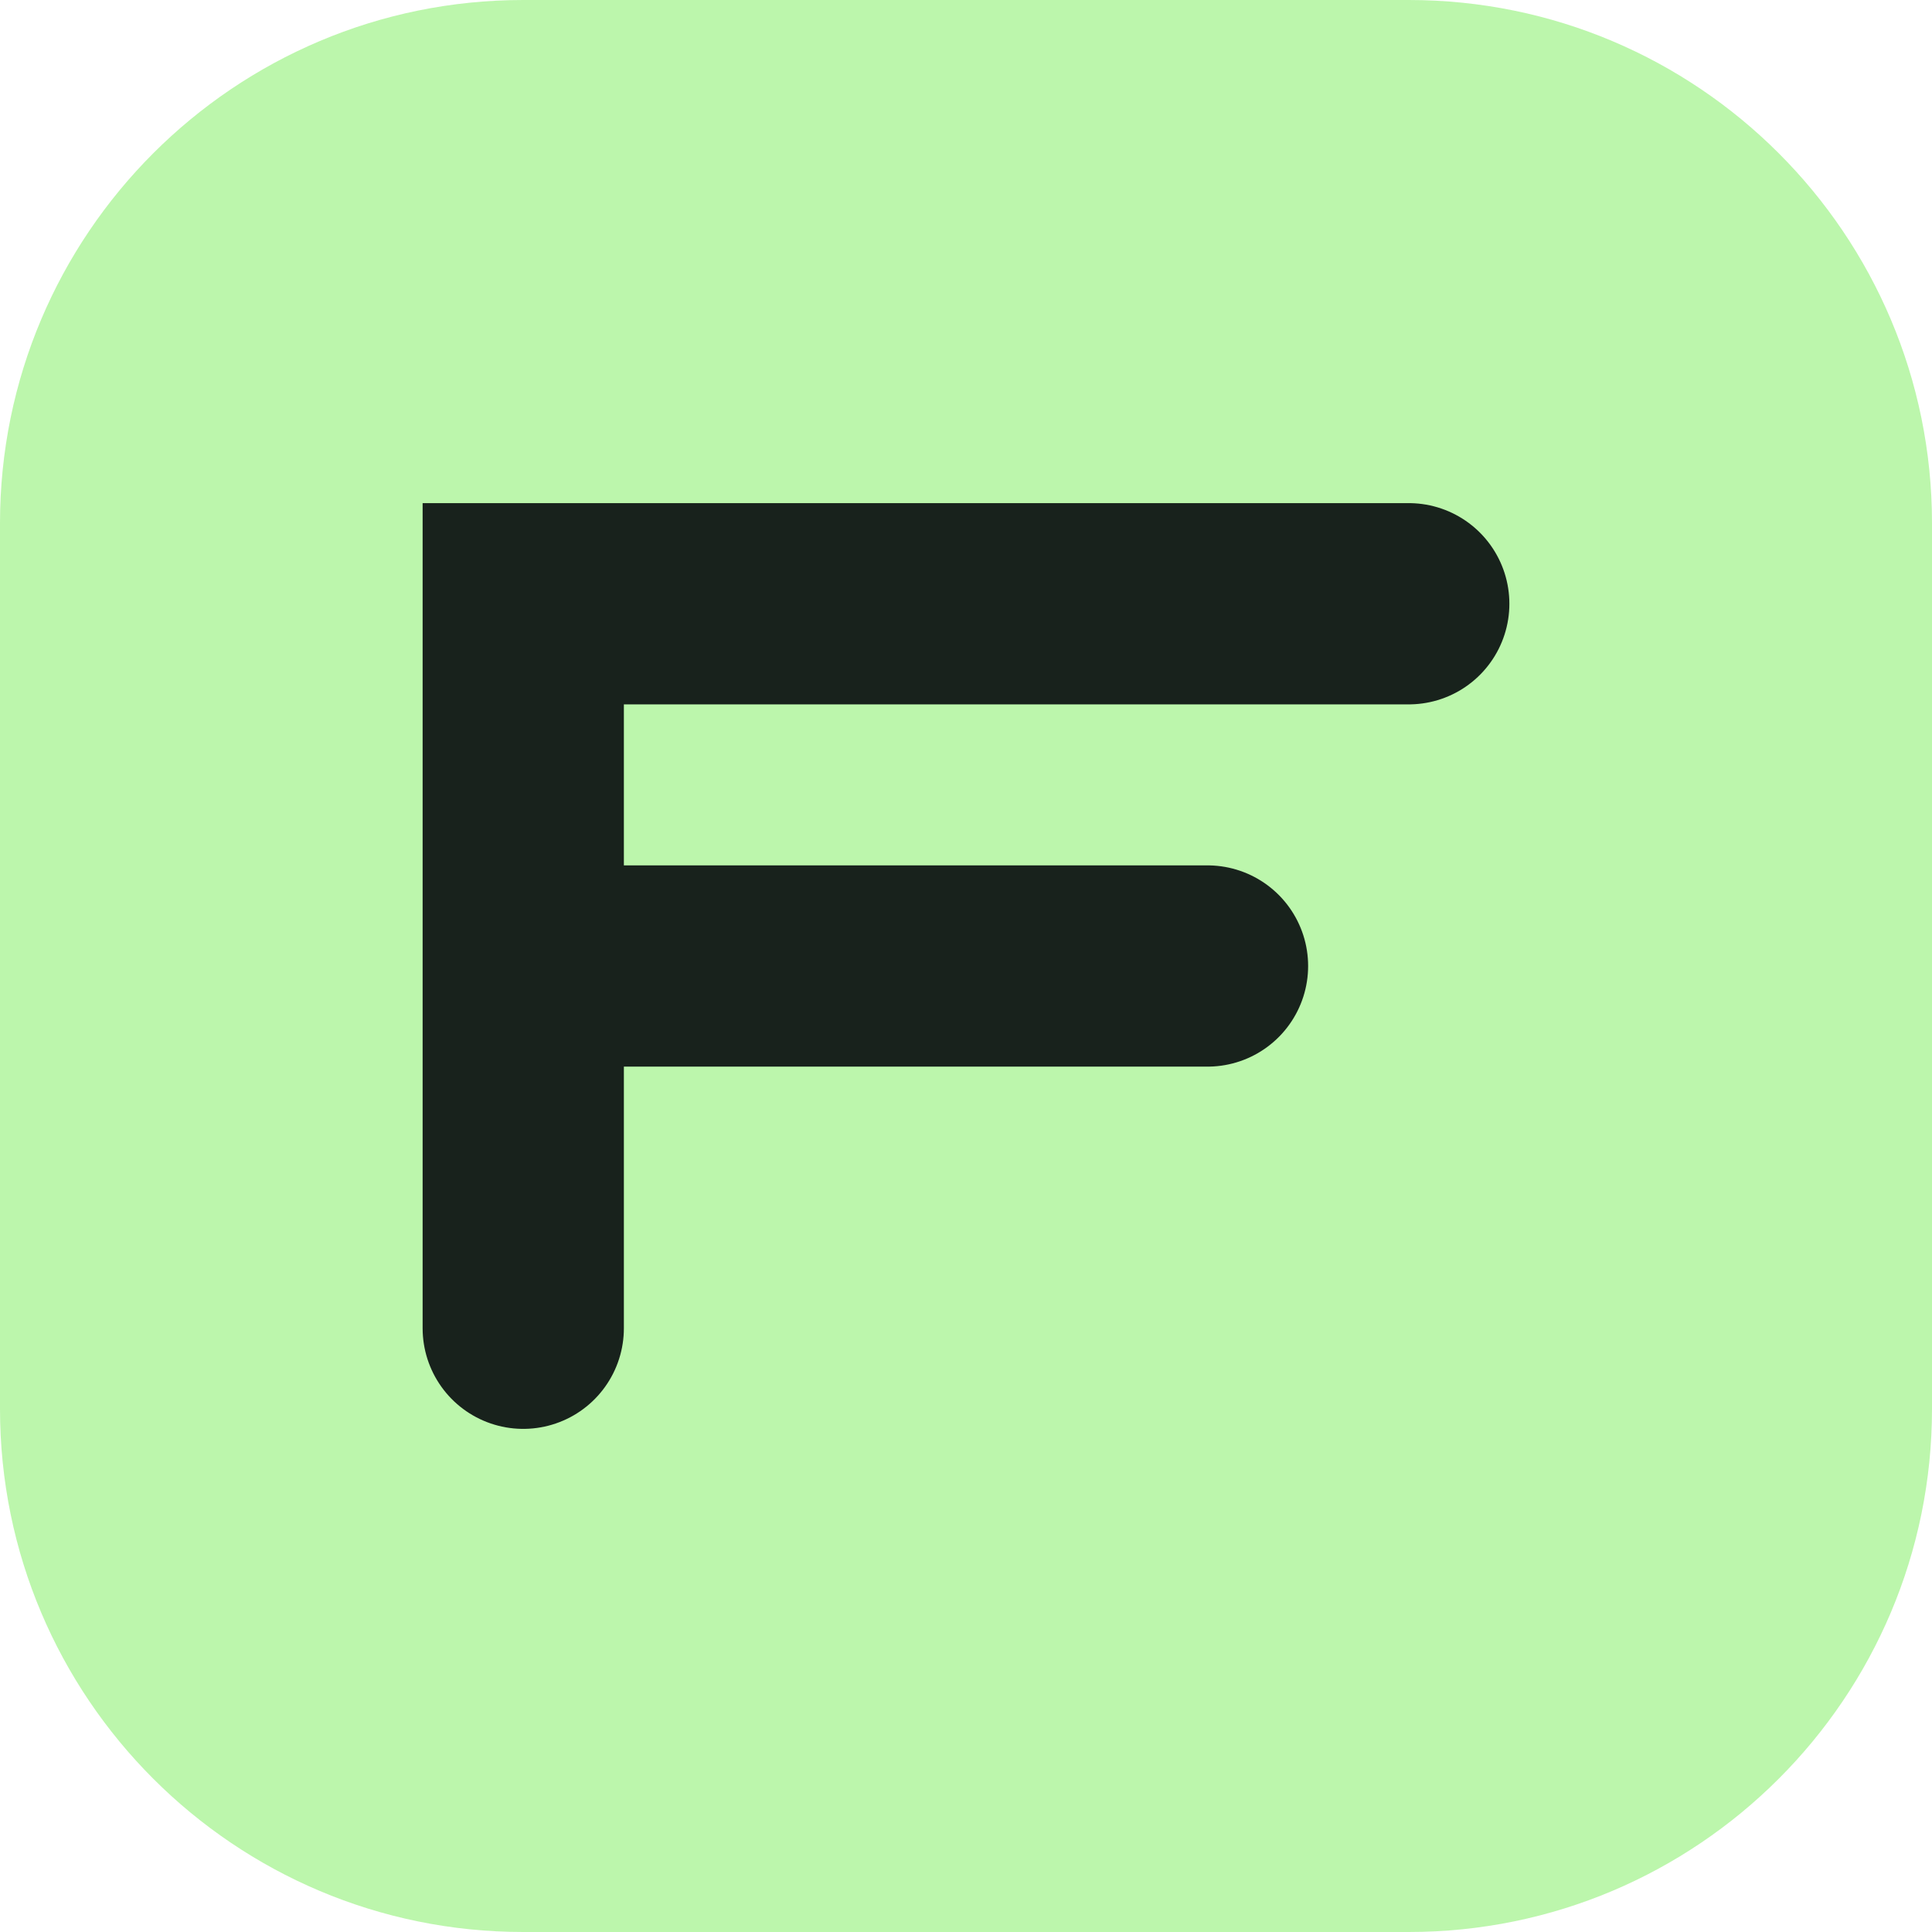
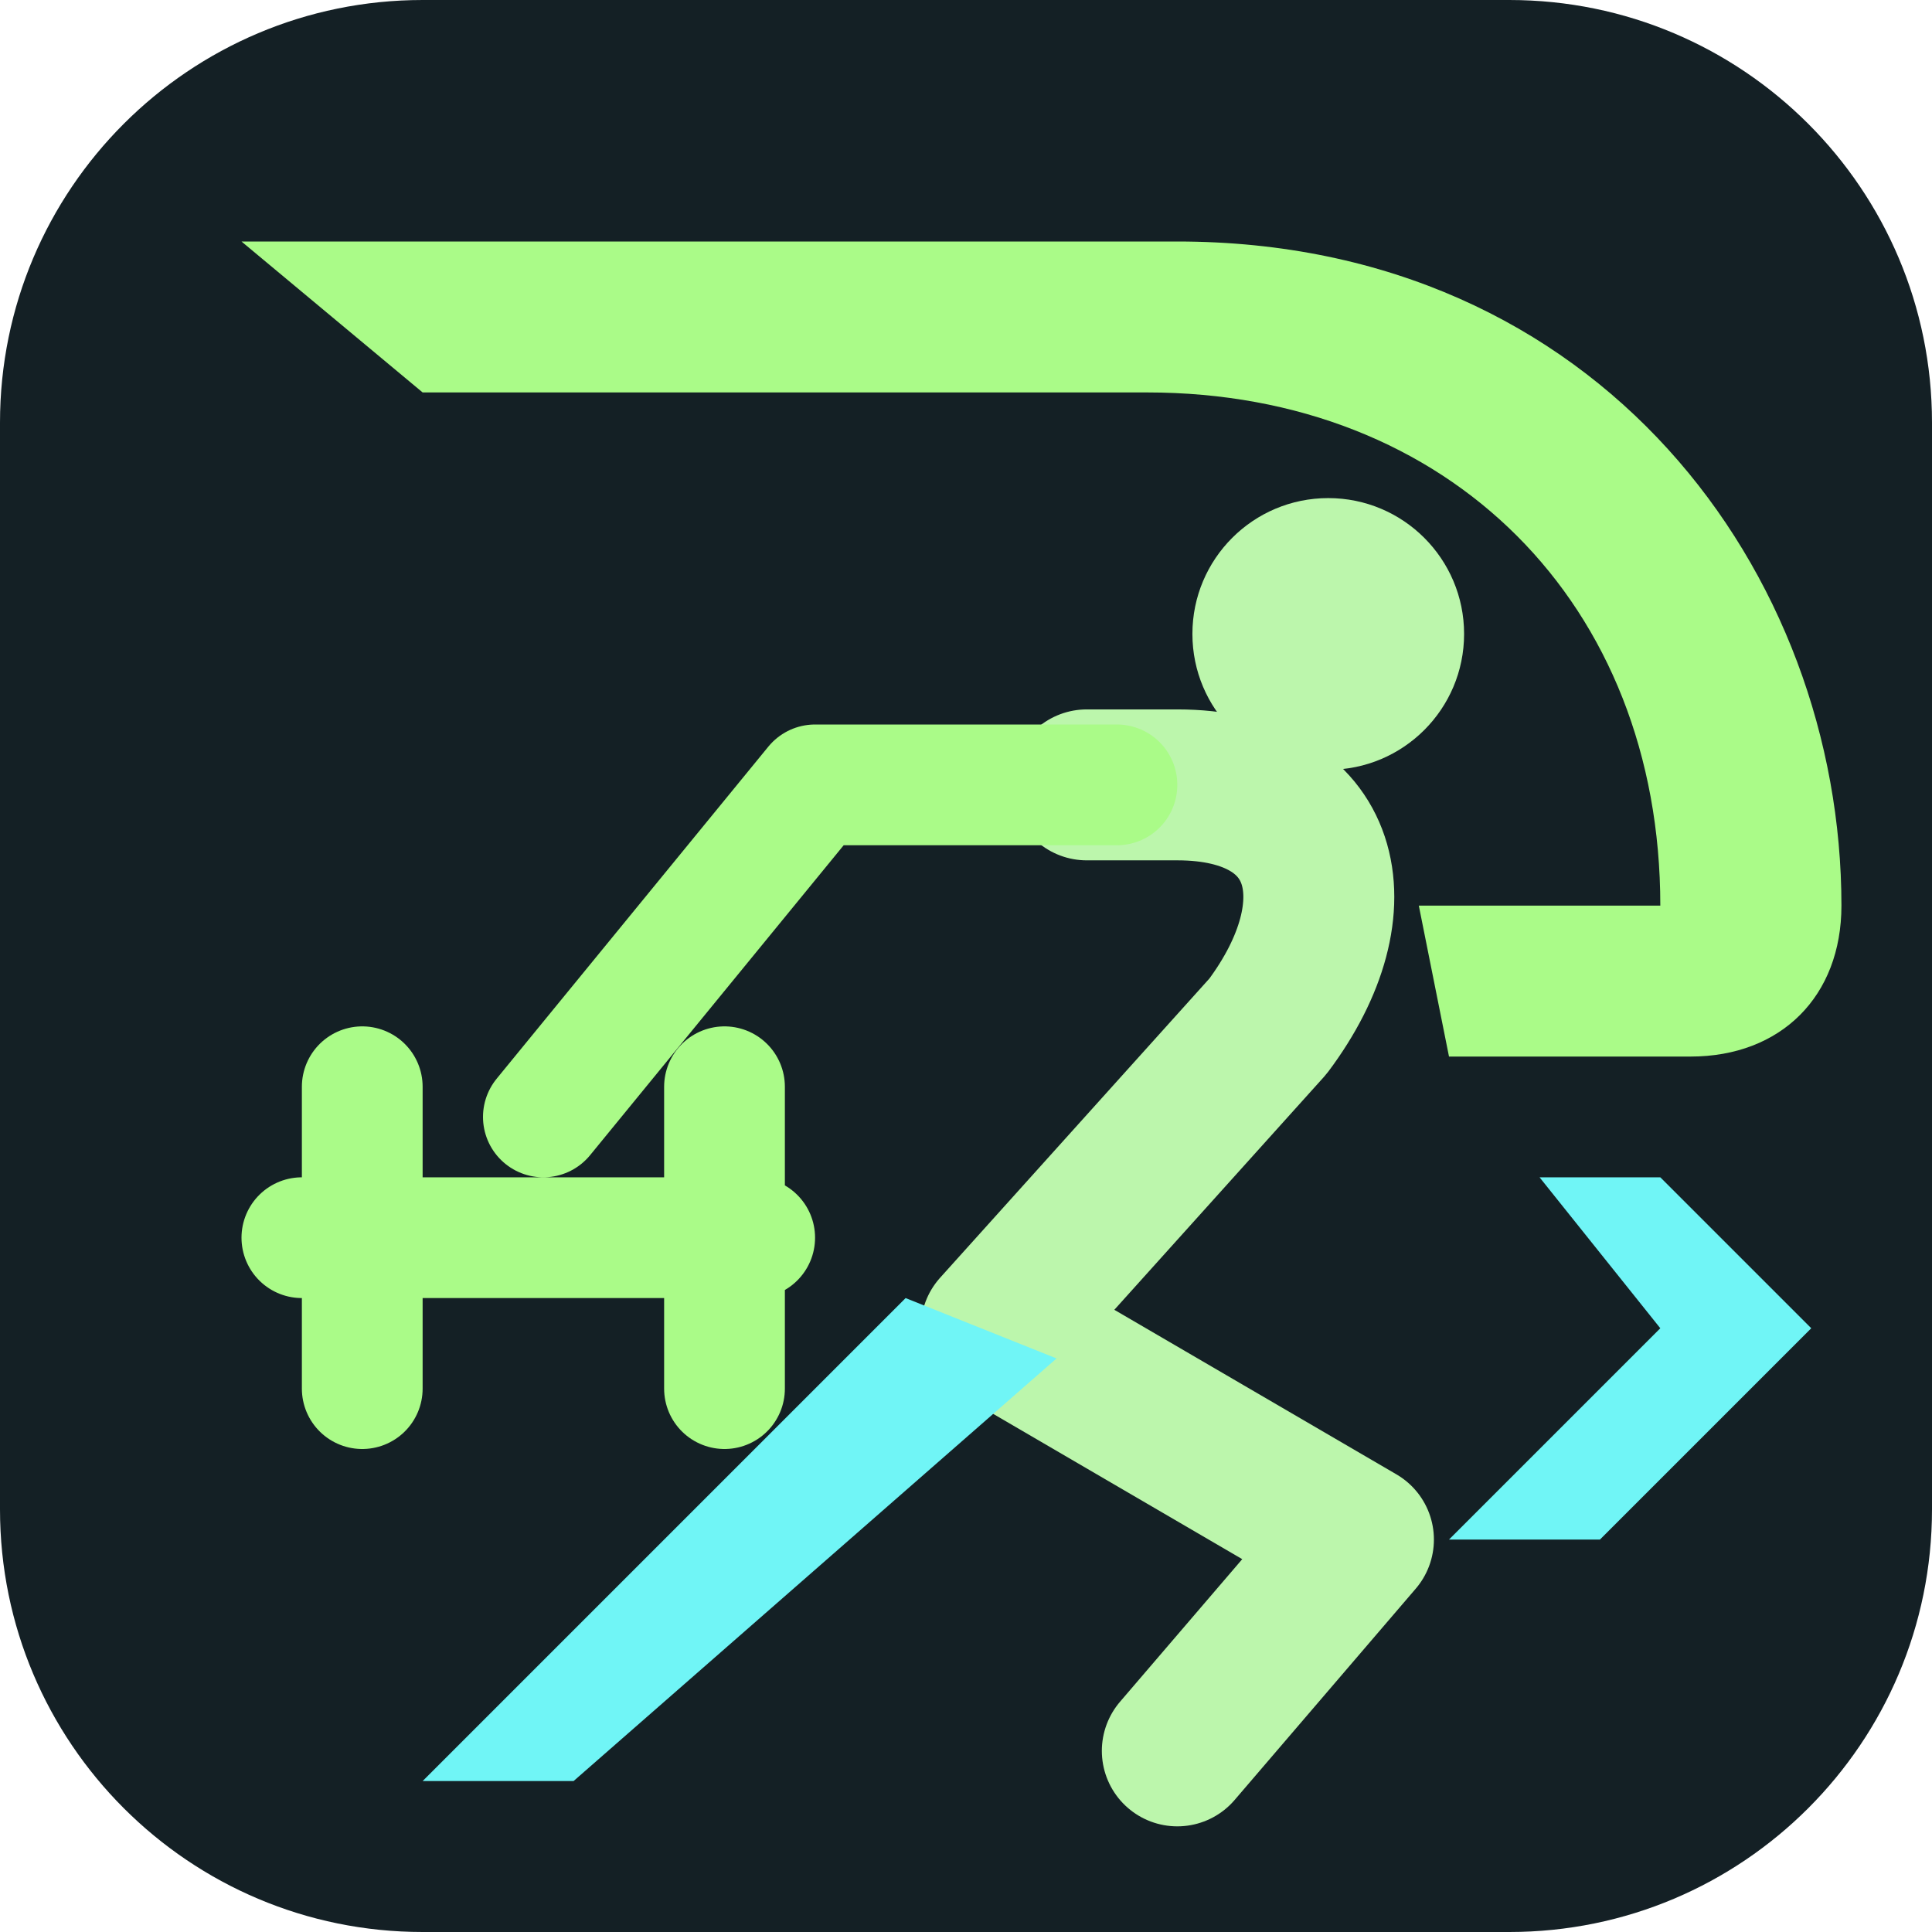
- <svg xmlns="http://www.w3.org/2000/svg" viewBox="0 0 48 48">
-   <rect width="48" height="48" rx="13" fill="#bcf6ac" />
-   <path d="M13 33V15h22M13 24h17" fill="none" stroke="#18221c" stroke-width="5" stroke-linecap="round" />
+ <svg xmlns="http://www.w3.org/2000/svg" viewBox="0 0 64 64" fill="none">
+   <rect width="64" height="64" rx="14" fill="#142025" />
+   <path d="M8 8h31c14 0 22 11 22 22 0 3-2 5-5 5h-8l-1-5h8c0-10-7-17-17-17H14Z" fill="#aafb88" />
+   <circle cx="44" cy="21" r="4.5" fill="#bcf6ac" />
+   <path d="M36 26h3c5 0 6 4 3 8l-9 10 12 7-6 7" stroke="#bcf6ac" stroke-width="5" stroke-linecap="round" stroke-linejoin="round" />
+   <path d="M37 26H27l-9 11M10 41h15M12 36v10M24 36v10" stroke="#aafb88" stroke-width="4" stroke-linecap="round" stroke-linejoin="round" />
+   <path d="m30 43-16 16h5l16-14ZM51 39h4l5 5-7 7h-5l7-7Z" fill="#70f5f6" />
</svg>
